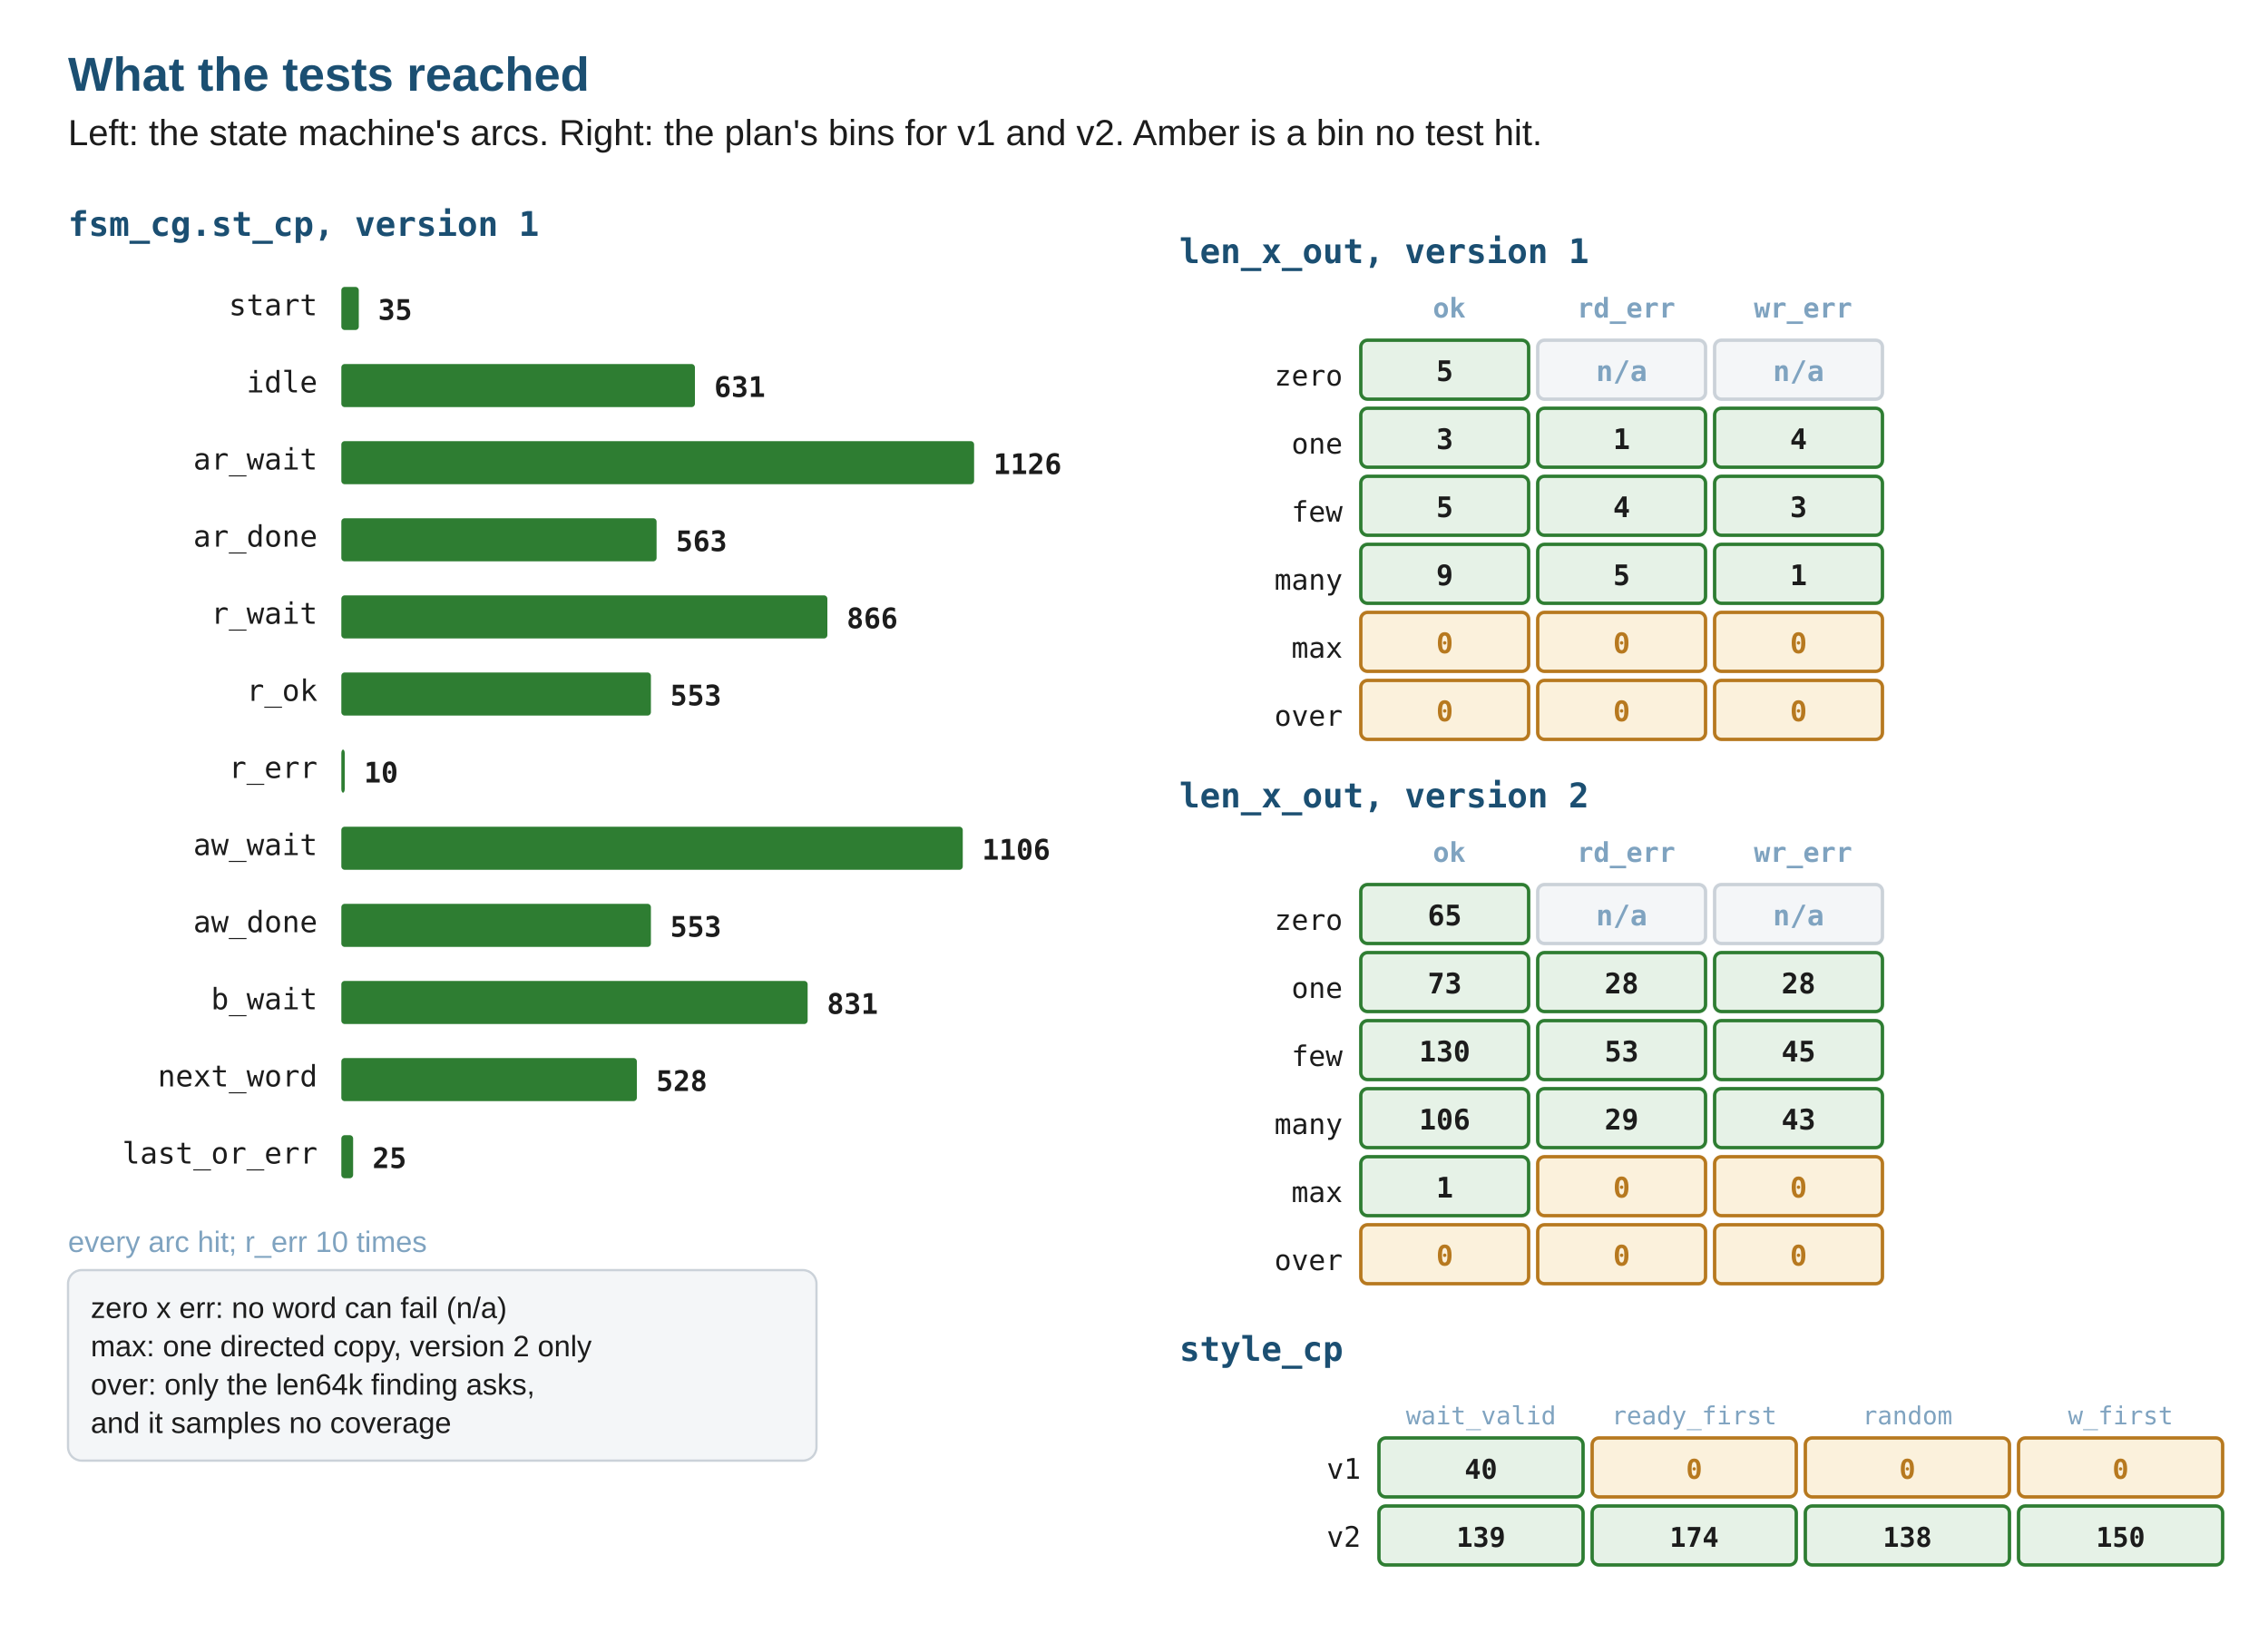
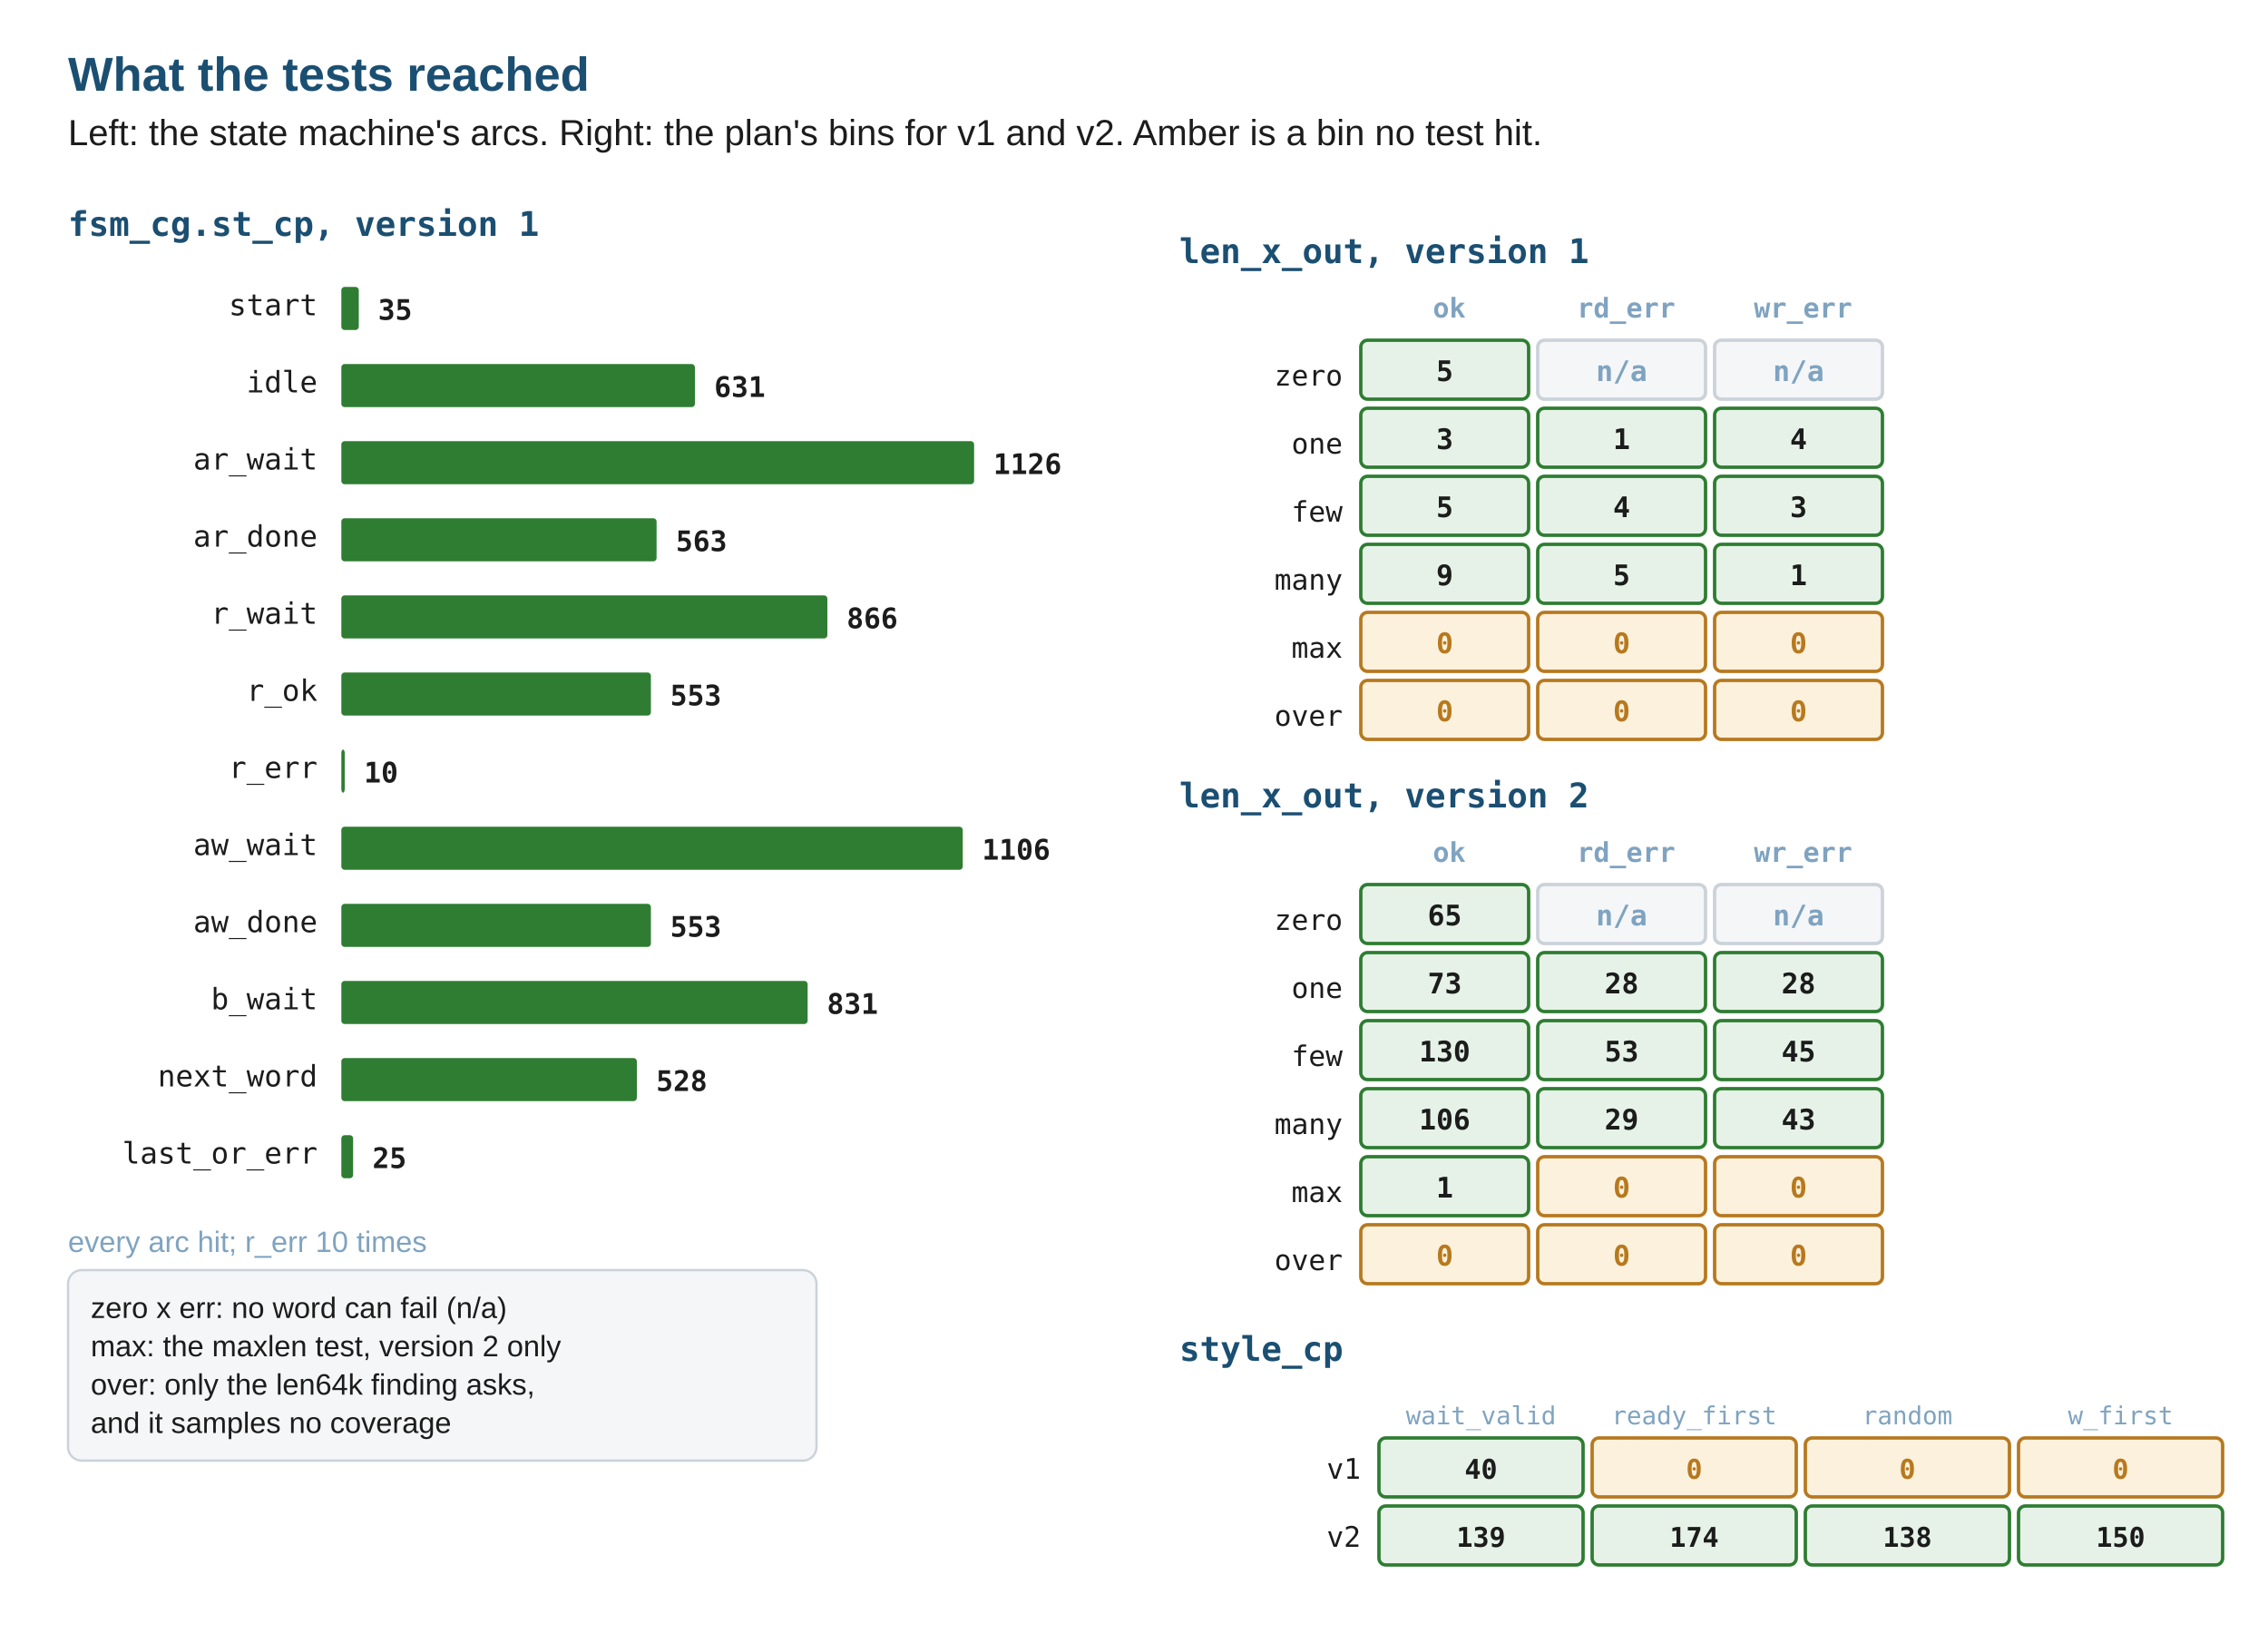
<svg xmlns="http://www.w3.org/2000/svg" viewBox="0 0 1000 720" width="1000" height="720" role="img" aria-label="Coverage map: bar chart of the twelve FSM arc bins of version 1 with hit counts, and grids of the length, outcome and slave style bins for version 1 and version 2 with holes in amber">
  <defs>
    <marker id="ah" viewBox="0 0 10 10" refX="9" refY="5" markerWidth="8" markerHeight="8" orient="auto-start-reverse">
      <path d="M0,0 L10,5 L0,10 Z" fill="#7FA3C0" />
    </marker>
    <marker id="ahj" viewBox="0 0 10 10" refX="9" refY="5" markerWidth="8" markerHeight="8" orient="auto-start-reverse">
      <path d="M0,0 L10,5 L0,10 Z" fill="#5B3E8E" />
    </marker>
    <marker id="ahd" viewBox="0 0 10 10" refX="9" refY="5" markerWidth="7" markerHeight="7" orient="auto-start-reverse">
      <path d="M0,0 L10,5 L0,10 Z" fill="#1B4F72" />
    </marker>
    <marker id="ahc" viewBox="0 0 10 10" refX="9" refY="5" markerWidth="7" markerHeight="7" orient="auto-start-reverse">
      <path d="M0,0 L10,5 L0,10 Z" fill="#B7791F" />
    </marker>
    <marker id="ahg" viewBox="0 0 10 10" refX="9" refY="5" markerWidth="7" markerHeight="7" orient="auto-start-reverse">
      <path d="M0,0 L10,5 L0,10 Z" fill="#1C1C1C" />
    </marker>
    <pattern id="hatch" width="6" height="6" patternUnits="userSpaceOnUse" patternTransform="rotate(45)">
      <line x1="0" y1="0" x2="0" y2="6" stroke="#CBD2D9" stroke-width="2" />
    </pattern>
  </defs>
  <rect width="1000" height="720" fill="white" />
  <text x="30" y="40.0" font-family="'Source Sans 3', 'Helvetica Neue', Arial, sans-serif" font-size="21" font-weight="700" text-anchor="start" fill="#1B4F72">What the tests reached</text>
  <text x="30" y="64.0" font-family="'Source Sans 3', 'Helvetica Neue', Arial, sans-serif" font-size="16" font-weight="400" text-anchor="start" fill="#1C1C1C">Left: the state machine's arcs. Right: the plan's bins for v1 and v2. Amber is a bin no test hit.</text>
  <text x="30.0" y="104.0" font-family="'JetBrains Mono', Menlo, monospace" font-size="15" font-weight="700" text-anchor="start" fill="#1B4F72">fsm_cg.st_cp, version 1</text>
  <text x="140.0" y="139.0" font-family="'JetBrains Mono', Menlo, monospace" font-size="13" font-weight="500" text-anchor="end" fill="#1C1C1C">start</text>
  <rect x="150.0" y="126.0" width="8.7" height="20.0" rx="2" fill="#2E7D32" stroke="white" stroke-width="1" />
  <text x="166.7" y="141.0" font-family="'JetBrains Mono', Menlo, monospace" font-size="12.5" font-weight="600" text-anchor="start" fill="#1C1C1C">35</text>
  <text x="140.0" y="173.0" font-family="'JetBrains Mono', Menlo, monospace" font-size="13" font-weight="500" text-anchor="end" fill="#1C1C1C">idle</text>
  <rect x="150.0" y="160.0" width="156.9" height="20.0" rx="2" fill="#2E7D32" stroke="white" stroke-width="1" />
  <text x="314.9" y="175.0" font-family="'JetBrains Mono', Menlo, monospace" font-size="12.5" font-weight="600" text-anchor="start" fill="#1C1C1C">631</text>
  <text x="140.0" y="207.0" font-family="'JetBrains Mono', Menlo, monospace" font-size="13" font-weight="500" text-anchor="end" fill="#1C1C1C">ar_wait</text>
  <rect x="150.0" y="194.0" width="280.0" height="20.0" rx="2" fill="#2E7D32" stroke="white" stroke-width="1" />
  <text x="438.0" y="209.0" font-family="'JetBrains Mono', Menlo, monospace" font-size="12.5" font-weight="600" text-anchor="start" fill="#1C1C1C">1126</text>
  <text x="140.0" y="241.0" font-family="'JetBrains Mono', Menlo, monospace" font-size="13" font-weight="500" text-anchor="end" fill="#1C1C1C">ar_done</text>
  <rect x="150.0" y="228.0" width="140.0" height="20.0" rx="2" fill="#2E7D32" stroke="white" stroke-width="1" />
  <text x="298.0" y="243.0" font-family="'JetBrains Mono', Menlo, monospace" font-size="12.5" font-weight="600" text-anchor="start" fill="#1C1C1C">563</text>
  <text x="140.0" y="275.0" font-family="'JetBrains Mono', Menlo, monospace" font-size="13" font-weight="500" text-anchor="end" fill="#1C1C1C">r_wait</text>
  <rect x="150.0" y="262.0" width="215.3" height="20.0" rx="2" fill="#2E7D32" stroke="white" stroke-width="1" />
  <text x="373.3" y="277.0" font-family="'JetBrains Mono', Menlo, monospace" font-size="12.5" font-weight="600" text-anchor="start" fill="#1C1C1C">866</text>
  <text x="140.0" y="309.0" font-family="'JetBrains Mono', Menlo, monospace" font-size="13" font-weight="500" text-anchor="end" fill="#1C1C1C">r_ok</text>
  <rect x="150.0" y="296.0" width="137.5" height="20.0" rx="2" fill="#2E7D32" stroke="white" stroke-width="1" />
  <text x="295.5" y="311.0" font-family="'JetBrains Mono', Menlo, monospace" font-size="12.5" font-weight="600" text-anchor="start" fill="#1C1C1C">553</text>
  <text x="140.0" y="343.0" font-family="'JetBrains Mono', Menlo, monospace" font-size="13" font-weight="500" text-anchor="end" fill="#1C1C1C">r_err</text>
  <rect x="150.0" y="330.0" width="2.5" height="20.0" rx="2" fill="#2E7D32" stroke="white" stroke-width="1" />
  <text x="160.5" y="345.0" font-family="'JetBrains Mono', Menlo, monospace" font-size="12.5" font-weight="600" text-anchor="start" fill="#1C1C1C">10</text>
  <text x="140.0" y="377.0" font-family="'JetBrains Mono', Menlo, monospace" font-size="13" font-weight="500" text-anchor="end" fill="#1C1C1C">aw_wait</text>
  <rect x="150.0" y="364.0" width="275.0" height="20.0" rx="2" fill="#2E7D32" stroke="white" stroke-width="1" />
  <text x="433.0" y="379.0" font-family="'JetBrains Mono', Menlo, monospace" font-size="12.5" font-weight="600" text-anchor="start" fill="#1C1C1C">1106</text>
  <text x="140.0" y="411.0" font-family="'JetBrains Mono', Menlo, monospace" font-size="13" font-weight="500" text-anchor="end" fill="#1C1C1C">aw_done</text>
  <rect x="150.0" y="398.0" width="137.5" height="20.0" rx="2" fill="#2E7D32" stroke="white" stroke-width="1" />
  <text x="295.5" y="413.0" font-family="'JetBrains Mono', Menlo, monospace" font-size="12.5" font-weight="600" text-anchor="start" fill="#1C1C1C">553</text>
  <text x="140.0" y="445.0" font-family="'JetBrains Mono', Menlo, monospace" font-size="13" font-weight="500" text-anchor="end" fill="#1C1C1C">b_wait</text>
  <rect x="150.0" y="432.0" width="206.6" height="20.0" rx="2" fill="#2E7D32" stroke="white" stroke-width="1" />
  <text x="364.6" y="447.0" font-family="'JetBrains Mono', Menlo, monospace" font-size="12.5" font-weight="600" text-anchor="start" fill="#1C1C1C">831</text>
  <text x="140.0" y="479.0" font-family="'JetBrains Mono', Menlo, monospace" font-size="13" font-weight="500" text-anchor="end" fill="#1C1C1C">next_word</text>
  <rect x="150.0" y="466.0" width="131.3" height="20.0" rx="2" fill="#2E7D32" stroke="white" stroke-width="1" />
  <text x="289.3" y="481.0" font-family="'JetBrains Mono', Menlo, monospace" font-size="12.5" font-weight="600" text-anchor="start" fill="#1C1C1C">528</text>
  <text x="140.0" y="513.0" font-family="'JetBrains Mono', Menlo, monospace" font-size="13" font-weight="500" text-anchor="end" fill="#1C1C1C">last_or_err</text>
  <rect x="150.0" y="500.0" width="6.2" height="20.0" rx="2" fill="#2E7D32" stroke="white" stroke-width="1" />
  <text x="164.2" y="515.0" font-family="'JetBrains Mono', Menlo, monospace" font-size="12.5" font-weight="600" text-anchor="start" fill="#1C1C1C">25</text>
  <text x="30.0" y="552.0" font-family="'Source Sans 3', 'Helvetica Neue', Arial, sans-serif" font-size="13" font-weight="400" text-anchor="start" fill="#7FA3C0">every arc hit; r_err 10 times</text>
  <text x="520.0" y="116.0" font-family="'JetBrains Mono', Menlo, monospace" font-size="15" font-weight="700" text-anchor="start" fill="#1B4F72">len_x_out, version 1</text>
  <text x="639.0" y="140.0" font-family="'JetBrains Mono', Menlo, monospace" font-size="12" font-weight="600" text-anchor="middle" fill="#7FA3C0">ok</text>
  <text x="717.0" y="140.0" font-family="'JetBrains Mono', Menlo, monospace" font-size="12" font-weight="600" text-anchor="middle" fill="#7FA3C0">rd_err</text>
  <text x="795.0" y="140.0" font-family="'JetBrains Mono', Menlo, monospace" font-size="12" font-weight="600" text-anchor="middle" fill="#7FA3C0">wr_err</text>
  <text x="592.0" y="170.0" font-family="'JetBrains Mono', Menlo, monospace" font-size="12.5" font-weight="500" text-anchor="end" fill="#1C1C1C">zero</text>
  <rect x="600.0" y="150.0" width="74.0" height="26.0" rx="3" fill="#E6F2E7" stroke="#2E7D32" stroke-width="1.5" />
  <text x="637.0" y="168.0" font-family="'JetBrains Mono', Menlo, monospace" font-size="12.5" font-weight="700" text-anchor="middle" fill="#1C1C1C">5</text>
  <rect x="678.0" y="150.0" width="74.0" height="26.0" rx="3" fill="#F4F6F8" stroke="#CBD2D9" stroke-width="1.5" />
  <text x="715.0" y="168.0" font-family="'JetBrains Mono', Menlo, monospace" font-size="12.5" font-weight="700" text-anchor="middle" fill="#7FA3C0">n/a</text>
  <rect x="756.0" y="150.0" width="74.0" height="26.0" rx="3" fill="#F4F6F8" stroke="#CBD2D9" stroke-width="1.5" />
  <text x="793.0" y="168.0" font-family="'JetBrains Mono', Menlo, monospace" font-size="12.5" font-weight="700" text-anchor="middle" fill="#7FA3C0">n/a</text>
  <text x="592.0" y="200.0" font-family="'JetBrains Mono', Menlo, monospace" font-size="12.5" font-weight="500" text-anchor="end" fill="#1C1C1C">one</text>
  <rect x="600.0" y="180.0" width="74.0" height="26.0" rx="3" fill="#E6F2E7" stroke="#2E7D32" stroke-width="1.5" />
  <text x="637.0" y="198.0" font-family="'JetBrains Mono', Menlo, monospace" font-size="12.5" font-weight="700" text-anchor="middle" fill="#1C1C1C">3</text>
  <rect x="678.0" y="180.0" width="74.0" height="26.0" rx="3" fill="#E6F2E7" stroke="#2E7D32" stroke-width="1.5" />
  <text x="715.0" y="198.0" font-family="'JetBrains Mono', Menlo, monospace" font-size="12.5" font-weight="700" text-anchor="middle" fill="#1C1C1C">1</text>
  <rect x="756.0" y="180.0" width="74.0" height="26.0" rx="3" fill="#E6F2E7" stroke="#2E7D32" stroke-width="1.5" />
  <text x="793.0" y="198.0" font-family="'JetBrains Mono', Menlo, monospace" font-size="12.5" font-weight="700" text-anchor="middle" fill="#1C1C1C">4</text>
  <text x="592.0" y="230.0" font-family="'JetBrains Mono', Menlo, monospace" font-size="12.5" font-weight="500" text-anchor="end" fill="#1C1C1C">few</text>
  <rect x="600.0" y="210.0" width="74.0" height="26.0" rx="3" fill="#E6F2E7" stroke="#2E7D32" stroke-width="1.5" />
  <text x="637.0" y="228.0" font-family="'JetBrains Mono', Menlo, monospace" font-size="12.5" font-weight="700" text-anchor="middle" fill="#1C1C1C">5</text>
  <rect x="678.0" y="210.0" width="74.0" height="26.0" rx="3" fill="#E6F2E7" stroke="#2E7D32" stroke-width="1.5" />
  <text x="715.0" y="228.0" font-family="'JetBrains Mono', Menlo, monospace" font-size="12.5" font-weight="700" text-anchor="middle" fill="#1C1C1C">4</text>
  <rect x="756.0" y="210.0" width="74.0" height="26.0" rx="3" fill="#E6F2E7" stroke="#2E7D32" stroke-width="1.5" />
  <text x="793.0" y="228.0" font-family="'JetBrains Mono', Menlo, monospace" font-size="12.5" font-weight="700" text-anchor="middle" fill="#1C1C1C">3</text>
  <text x="592.0" y="260.0" font-family="'JetBrains Mono', Menlo, monospace" font-size="12.5" font-weight="500" text-anchor="end" fill="#1C1C1C">many</text>
  <rect x="600.0" y="240.0" width="74.0" height="26.0" rx="3" fill="#E6F2E7" stroke="#2E7D32" stroke-width="1.5" />
  <text x="637.0" y="258.0" font-family="'JetBrains Mono', Menlo, monospace" font-size="12.5" font-weight="700" text-anchor="middle" fill="#1C1C1C">9</text>
  <rect x="678.0" y="240.0" width="74.0" height="26.0" rx="3" fill="#E6F2E7" stroke="#2E7D32" stroke-width="1.5" />
  <text x="715.0" y="258.0" font-family="'JetBrains Mono', Menlo, monospace" font-size="12.5" font-weight="700" text-anchor="middle" fill="#1C1C1C">5</text>
  <rect x="756.0" y="240.0" width="74.0" height="26.0" rx="3" fill="#E6F2E7" stroke="#2E7D32" stroke-width="1.5" />
  <text x="793.0" y="258.0" font-family="'JetBrains Mono', Menlo, monospace" font-size="12.5" font-weight="700" text-anchor="middle" fill="#1C1C1C">1</text>
  <text x="592.0" y="290.0" font-family="'JetBrains Mono', Menlo, monospace" font-size="12.5" font-weight="500" text-anchor="end" fill="#1C1C1C">max</text>
  <rect x="600.0" y="270.0" width="74.0" height="26.0" rx="3" fill="#FBF1DC" stroke="#B7791F" stroke-width="1.5" />
  <text x="637.0" y="288.0" font-family="'JetBrains Mono', Menlo, monospace" font-size="12.5" font-weight="700" text-anchor="middle" fill="#B7791F">0</text>
  <rect x="678.0" y="270.0" width="74.0" height="26.0" rx="3" fill="#FBF1DC" stroke="#B7791F" stroke-width="1.5" />
  <text x="715.0" y="288.0" font-family="'JetBrains Mono', Menlo, monospace" font-size="12.5" font-weight="700" text-anchor="middle" fill="#B7791F">0</text>
  <rect x="756.0" y="270.0" width="74.0" height="26.0" rx="3" fill="#FBF1DC" stroke="#B7791F" stroke-width="1.5" />
  <text x="793.0" y="288.0" font-family="'JetBrains Mono', Menlo, monospace" font-size="12.5" font-weight="700" text-anchor="middle" fill="#B7791F">0</text>
  <text x="592.0" y="320.0" font-family="'JetBrains Mono', Menlo, monospace" font-size="12.5" font-weight="500" text-anchor="end" fill="#1C1C1C">over</text>
  <rect x="600.0" y="300.0" width="74.0" height="26.0" rx="3" fill="#FBF1DC" stroke="#B7791F" stroke-width="1.5" />
  <text x="637.0" y="318.0" font-family="'JetBrains Mono', Menlo, monospace" font-size="12.5" font-weight="700" text-anchor="middle" fill="#B7791F">0</text>
  <rect x="678.0" y="300.0" width="74.0" height="26.0" rx="3" fill="#FBF1DC" stroke="#B7791F" stroke-width="1.5" />
  <text x="715.0" y="318.0" font-family="'JetBrains Mono', Menlo, monospace" font-size="12.5" font-weight="700" text-anchor="middle" fill="#B7791F">0</text>
  <rect x="756.0" y="300.0" width="74.0" height="26.0" rx="3" fill="#FBF1DC" stroke="#B7791F" stroke-width="1.5" />
  <text x="793.0" y="318.0" font-family="'JetBrains Mono', Menlo, monospace" font-size="12.5" font-weight="700" text-anchor="middle" fill="#B7791F">0</text>
  <text x="520.0" y="356.0" font-family="'JetBrains Mono', Menlo, monospace" font-size="15" font-weight="700" text-anchor="start" fill="#1B4F72">len_x_out, version 2</text>
  <text x="639.0" y="380.0" font-family="'JetBrains Mono', Menlo, monospace" font-size="12" font-weight="600" text-anchor="middle" fill="#7FA3C0">ok</text>
  <text x="717.0" y="380.0" font-family="'JetBrains Mono', Menlo, monospace" font-size="12" font-weight="600" text-anchor="middle" fill="#7FA3C0">rd_err</text>
  <text x="795.0" y="380.0" font-family="'JetBrains Mono', Menlo, monospace" font-size="12" font-weight="600" text-anchor="middle" fill="#7FA3C0">wr_err</text>
  <text x="592.0" y="410.0" font-family="'JetBrains Mono', Menlo, monospace" font-size="12.5" font-weight="500" text-anchor="end" fill="#1C1C1C">zero</text>
  <rect x="600.0" y="390.0" width="74.0" height="26.0" rx="3" fill="#E6F2E7" stroke="#2E7D32" stroke-width="1.5" />
  <text x="637.0" y="408.0" font-family="'JetBrains Mono', Menlo, monospace" font-size="12.5" font-weight="700" text-anchor="middle" fill="#1C1C1C">65</text>
  <rect x="678.0" y="390.0" width="74.0" height="26.0" rx="3" fill="#F4F6F8" stroke="#CBD2D9" stroke-width="1.5" />
  <text x="715.0" y="408.0" font-family="'JetBrains Mono', Menlo, monospace" font-size="12.5" font-weight="700" text-anchor="middle" fill="#7FA3C0">n/a</text>
  <rect x="756.0" y="390.0" width="74.0" height="26.0" rx="3" fill="#F4F6F8" stroke="#CBD2D9" stroke-width="1.5" />
  <text x="793.0" y="408.0" font-family="'JetBrains Mono', Menlo, monospace" font-size="12.5" font-weight="700" text-anchor="middle" fill="#7FA3C0">n/a</text>
  <text x="592.0" y="440.0" font-family="'JetBrains Mono', Menlo, monospace" font-size="12.5" font-weight="500" text-anchor="end" fill="#1C1C1C">one</text>
  <rect x="600.0" y="420.0" width="74.0" height="26.0" rx="3" fill="#E6F2E7" stroke="#2E7D32" stroke-width="1.5" />
  <text x="637.0" y="438.0" font-family="'JetBrains Mono', Menlo, monospace" font-size="12.5" font-weight="700" text-anchor="middle" fill="#1C1C1C">73</text>
  <rect x="678.0" y="420.0" width="74.0" height="26.0" rx="3" fill="#E6F2E7" stroke="#2E7D32" stroke-width="1.5" />
  <text x="715.0" y="438.0" font-family="'JetBrains Mono', Menlo, monospace" font-size="12.5" font-weight="700" text-anchor="middle" fill="#1C1C1C">28</text>
  <rect x="756.0" y="420.0" width="74.0" height="26.0" rx="3" fill="#E6F2E7" stroke="#2E7D32" stroke-width="1.5" />
  <text x="793.0" y="438.0" font-family="'JetBrains Mono', Menlo, monospace" font-size="12.5" font-weight="700" text-anchor="middle" fill="#1C1C1C">28</text>
  <text x="592.0" y="470.0" font-family="'JetBrains Mono', Menlo, monospace" font-size="12.5" font-weight="500" text-anchor="end" fill="#1C1C1C">few</text>
  <rect x="600.0" y="450.0" width="74.0" height="26.0" rx="3" fill="#E6F2E7" stroke="#2E7D32" stroke-width="1.5" />
  <text x="637.0" y="468.0" font-family="'JetBrains Mono', Menlo, monospace" font-size="12.5" font-weight="700" text-anchor="middle" fill="#1C1C1C">130</text>
  <rect x="678.0" y="450.0" width="74.0" height="26.0" rx="3" fill="#E6F2E7" stroke="#2E7D32" stroke-width="1.5" />
  <text x="715.0" y="468.0" font-family="'JetBrains Mono', Menlo, monospace" font-size="12.5" font-weight="700" text-anchor="middle" fill="#1C1C1C">53</text>
  <rect x="756.0" y="450.0" width="74.0" height="26.0" rx="3" fill="#E6F2E7" stroke="#2E7D32" stroke-width="1.5" />
  <text x="793.0" y="468.0" font-family="'JetBrains Mono', Menlo, monospace" font-size="12.5" font-weight="700" text-anchor="middle" fill="#1C1C1C">45</text>
  <text x="592.0" y="500.0" font-family="'JetBrains Mono', Menlo, monospace" font-size="12.5" font-weight="500" text-anchor="end" fill="#1C1C1C">many</text>
  <rect x="600.0" y="480.0" width="74.0" height="26.0" rx="3" fill="#E6F2E7" stroke="#2E7D32" stroke-width="1.5" />
  <text x="637.0" y="498.0" font-family="'JetBrains Mono', Menlo, monospace" font-size="12.5" font-weight="700" text-anchor="middle" fill="#1C1C1C">106</text>
  <rect x="678.0" y="480.0" width="74.0" height="26.0" rx="3" fill="#E6F2E7" stroke="#2E7D32" stroke-width="1.5" />
  <text x="715.0" y="498.0" font-family="'JetBrains Mono', Menlo, monospace" font-size="12.5" font-weight="700" text-anchor="middle" fill="#1C1C1C">29</text>
  <rect x="756.0" y="480.0" width="74.0" height="26.0" rx="3" fill="#E6F2E7" stroke="#2E7D32" stroke-width="1.5" />
  <text x="793.0" y="498.0" font-family="'JetBrains Mono', Menlo, monospace" font-size="12.5" font-weight="700" text-anchor="middle" fill="#1C1C1C">43</text>
  <text x="592.0" y="530.0" font-family="'JetBrains Mono', Menlo, monospace" font-size="12.5" font-weight="500" text-anchor="end" fill="#1C1C1C">max</text>
  <rect x="600.0" y="510.0" width="74.0" height="26.0" rx="3" fill="#E6F2E7" stroke="#2E7D32" stroke-width="1.5" />
  <text x="637.0" y="528.0" font-family="'JetBrains Mono', Menlo, monospace" font-size="12.5" font-weight="700" text-anchor="middle" fill="#1C1C1C">1</text>
  <rect x="678.0" y="510.0" width="74.0" height="26.0" rx="3" fill="#FBF1DC" stroke="#B7791F" stroke-width="1.5" />
  <text x="715.0" y="528.0" font-family="'JetBrains Mono', Menlo, monospace" font-size="12.5" font-weight="700" text-anchor="middle" fill="#B7791F">0</text>
  <rect x="756.0" y="510.0" width="74.0" height="26.0" rx="3" fill="#FBF1DC" stroke="#B7791F" stroke-width="1.5" />
  <text x="793.0" y="528.0" font-family="'JetBrains Mono', Menlo, monospace" font-size="12.5" font-weight="700" text-anchor="middle" fill="#B7791F">0</text>
  <text x="592.0" y="560.0" font-family="'JetBrains Mono', Menlo, monospace" font-size="12.5" font-weight="500" text-anchor="end" fill="#1C1C1C">over</text>
  <rect x="600.0" y="540.0" width="74.0" height="26.0" rx="3" fill="#FBF1DC" stroke="#B7791F" stroke-width="1.5" />
  <text x="637.0" y="558.0" font-family="'JetBrains Mono', Menlo, monospace" font-size="12.5" font-weight="700" text-anchor="middle" fill="#B7791F">0</text>
  <rect x="678.0" y="540.0" width="74.0" height="26.0" rx="3" fill="#FBF1DC" stroke="#B7791F" stroke-width="1.5" />
  <text x="715.0" y="558.0" font-family="'JetBrains Mono', Menlo, monospace" font-size="12.5" font-weight="700" text-anchor="middle" fill="#B7791F">0</text>
  <rect x="756.0" y="540.0" width="74.0" height="26.0" rx="3" fill="#FBF1DC" stroke="#B7791F" stroke-width="1.5" />
  <text x="793.0" y="558.0" font-family="'JetBrains Mono', Menlo, monospace" font-size="12.5" font-weight="700" text-anchor="middle" fill="#B7791F">0</text>
  <text x="520.0" y="600.0" font-family="'JetBrains Mono', Menlo, monospace" font-size="15" font-weight="700" text-anchor="start" fill="#1B4F72">style_cp</text>
  <text x="600.0" y="652.0" font-family="'JetBrains Mono', Menlo, monospace" font-size="12.5" font-weight="500" text-anchor="end" fill="#1C1C1C">v1</text>
  <rect x="608.0" y="634.0" width="90.0" height="26.0" rx="3" fill="#E6F2E7" stroke="#2E7D32" stroke-width="1.5" />
  <text x="653.0" y="652.0" font-family="'JetBrains Mono', Menlo, monospace" font-size="12" font-weight="700" text-anchor="middle" fill="#1C1C1C">40</text>
  <text x="653.0" y="628.0" font-family="'JetBrains Mono', Menlo, monospace" font-size="11" font-weight="500" text-anchor="middle" fill="#7FA3C0">wait_valid</text>
  <rect x="702.0" y="634.0" width="90.0" height="26.0" rx="3" fill="#FBF1DC" stroke="#B7791F" stroke-width="1.5" />
  <text x="747.0" y="652.0" font-family="'JetBrains Mono', Menlo, monospace" font-size="12" font-weight="700" text-anchor="middle" fill="#B7791F">0</text>
  <text x="747.0" y="628.0" font-family="'JetBrains Mono', Menlo, monospace" font-size="11" font-weight="500" text-anchor="middle" fill="#7FA3C0">ready_first</text>
  <rect x="796.0" y="634.0" width="90.0" height="26.0" rx="3" fill="#FBF1DC" stroke="#B7791F" stroke-width="1.5" />
  <text x="841.0" y="652.0" font-family="'JetBrains Mono', Menlo, monospace" font-size="12" font-weight="700" text-anchor="middle" fill="#B7791F">0</text>
  <text x="841.0" y="628.0" font-family="'JetBrains Mono', Menlo, monospace" font-size="11" font-weight="500" text-anchor="middle" fill="#7FA3C0">random</text>
  <rect x="890.0" y="634.0" width="90.0" height="26.0" rx="3" fill="#FBF1DC" stroke="#B7791F" stroke-width="1.5" />
  <text x="935.0" y="652.0" font-family="'JetBrains Mono', Menlo, monospace" font-size="12" font-weight="700" text-anchor="middle" fill="#B7791F">0</text>
  <text x="935.0" y="628.0" font-family="'JetBrains Mono', Menlo, monospace" font-size="11" font-weight="500" text-anchor="middle" fill="#7FA3C0">w_first</text>
  <text x="600.0" y="682.0" font-family="'JetBrains Mono', Menlo, monospace" font-size="12.5" font-weight="500" text-anchor="end" fill="#1C1C1C">v2</text>
  <rect x="608.0" y="664.0" width="90.0" height="26.0" rx="3" fill="#E6F2E7" stroke="#2E7D32" stroke-width="1.5" />
  <text x="653.0" y="682.0" font-family="'JetBrains Mono', Menlo, monospace" font-size="12" font-weight="700" text-anchor="middle" fill="#1C1C1C">139</text>
  <rect x="702.0" y="664.0" width="90.0" height="26.0" rx="3" fill="#E6F2E7" stroke="#2E7D32" stroke-width="1.5" />
  <text x="747.0" y="682.0" font-family="'JetBrains Mono', Menlo, monospace" font-size="12" font-weight="700" text-anchor="middle" fill="#1C1C1C">174</text>
  <rect x="796.0" y="664.0" width="90.0" height="26.0" rx="3" fill="#E6F2E7" stroke="#2E7D32" stroke-width="1.5" />
  <text x="841.0" y="682.0" font-family="'JetBrains Mono', Menlo, monospace" font-size="12" font-weight="700" text-anchor="middle" fill="#1C1C1C">138</text>
  <rect x="890.0" y="664.0" width="90.0" height="26.0" rx="3" fill="#E6F2E7" stroke="#2E7D32" stroke-width="1.5" />
  <text x="935.0" y="682.0" font-family="'JetBrains Mono', Menlo, monospace" font-size="12" font-weight="700" text-anchor="middle" fill="#1C1C1C">150</text>
  <rect x="30" y="560" width="330" height="84" rx="6" fill="#F4F6F8" stroke="#CBD2D9" />
  <text x="40" y="581.1" font-family="'Source Sans 3', 'Helvetica Neue', Arial, sans-serif" font-size="13" font-weight="400" text-anchor="start" fill="#1C1C1C">zero x err: no word can fail (n/a)</text>
-   <text x="40" y="598.0" font-family="'Source Sans 3', 'Helvetica Neue', Arial, sans-serif" font-size="13" font-weight="400" text-anchor="start" fill="#1C1C1C">max: one directed copy, version 2 only</text>
+   <text x="40" y="598.0" font-family="'Source Sans 3', 'Helvetica Neue', Arial, sans-serif" font-size="13" font-weight="400" text-anchor="start" fill="#1C1C1C">max: the maxlen test, version 2 only</text>
  <text x="40" y="614.9" font-family="'Source Sans 3', 'Helvetica Neue', Arial, sans-serif" font-size="13" font-weight="400" text-anchor="start" fill="#1C1C1C">over: only the len64k finding asks,</text>
  <text x="40" y="631.8" font-family="'Source Sans 3', 'Helvetica Neue', Arial, sans-serif" font-size="13" font-weight="400" text-anchor="start" fill="#1C1C1C">and it samples no coverage</text>
</svg>
